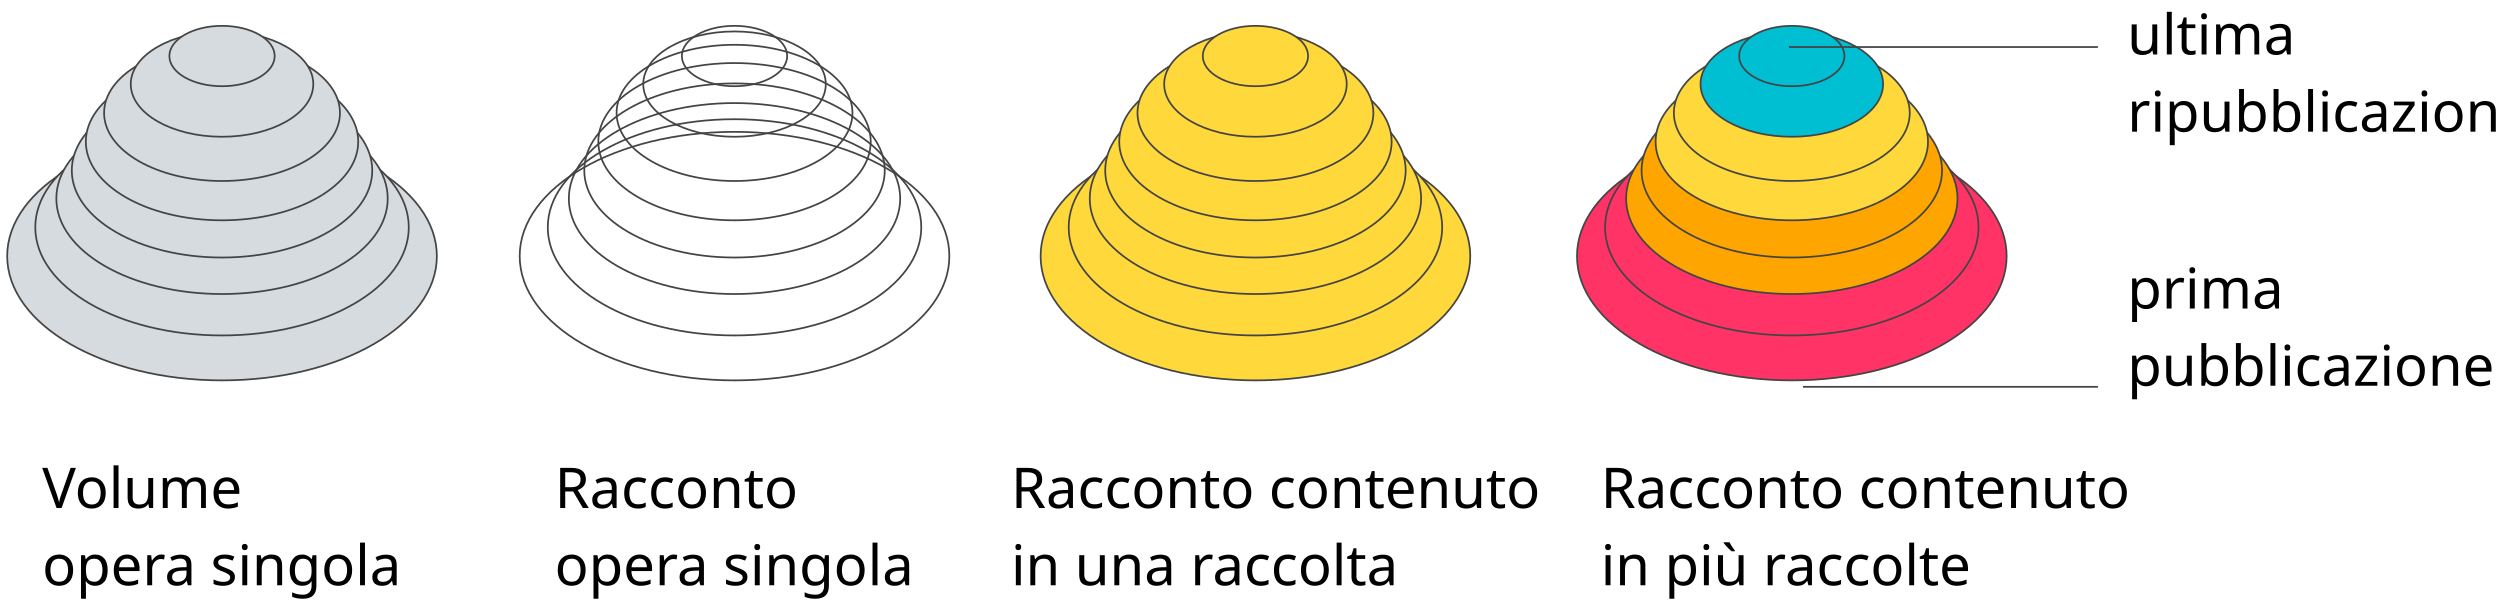
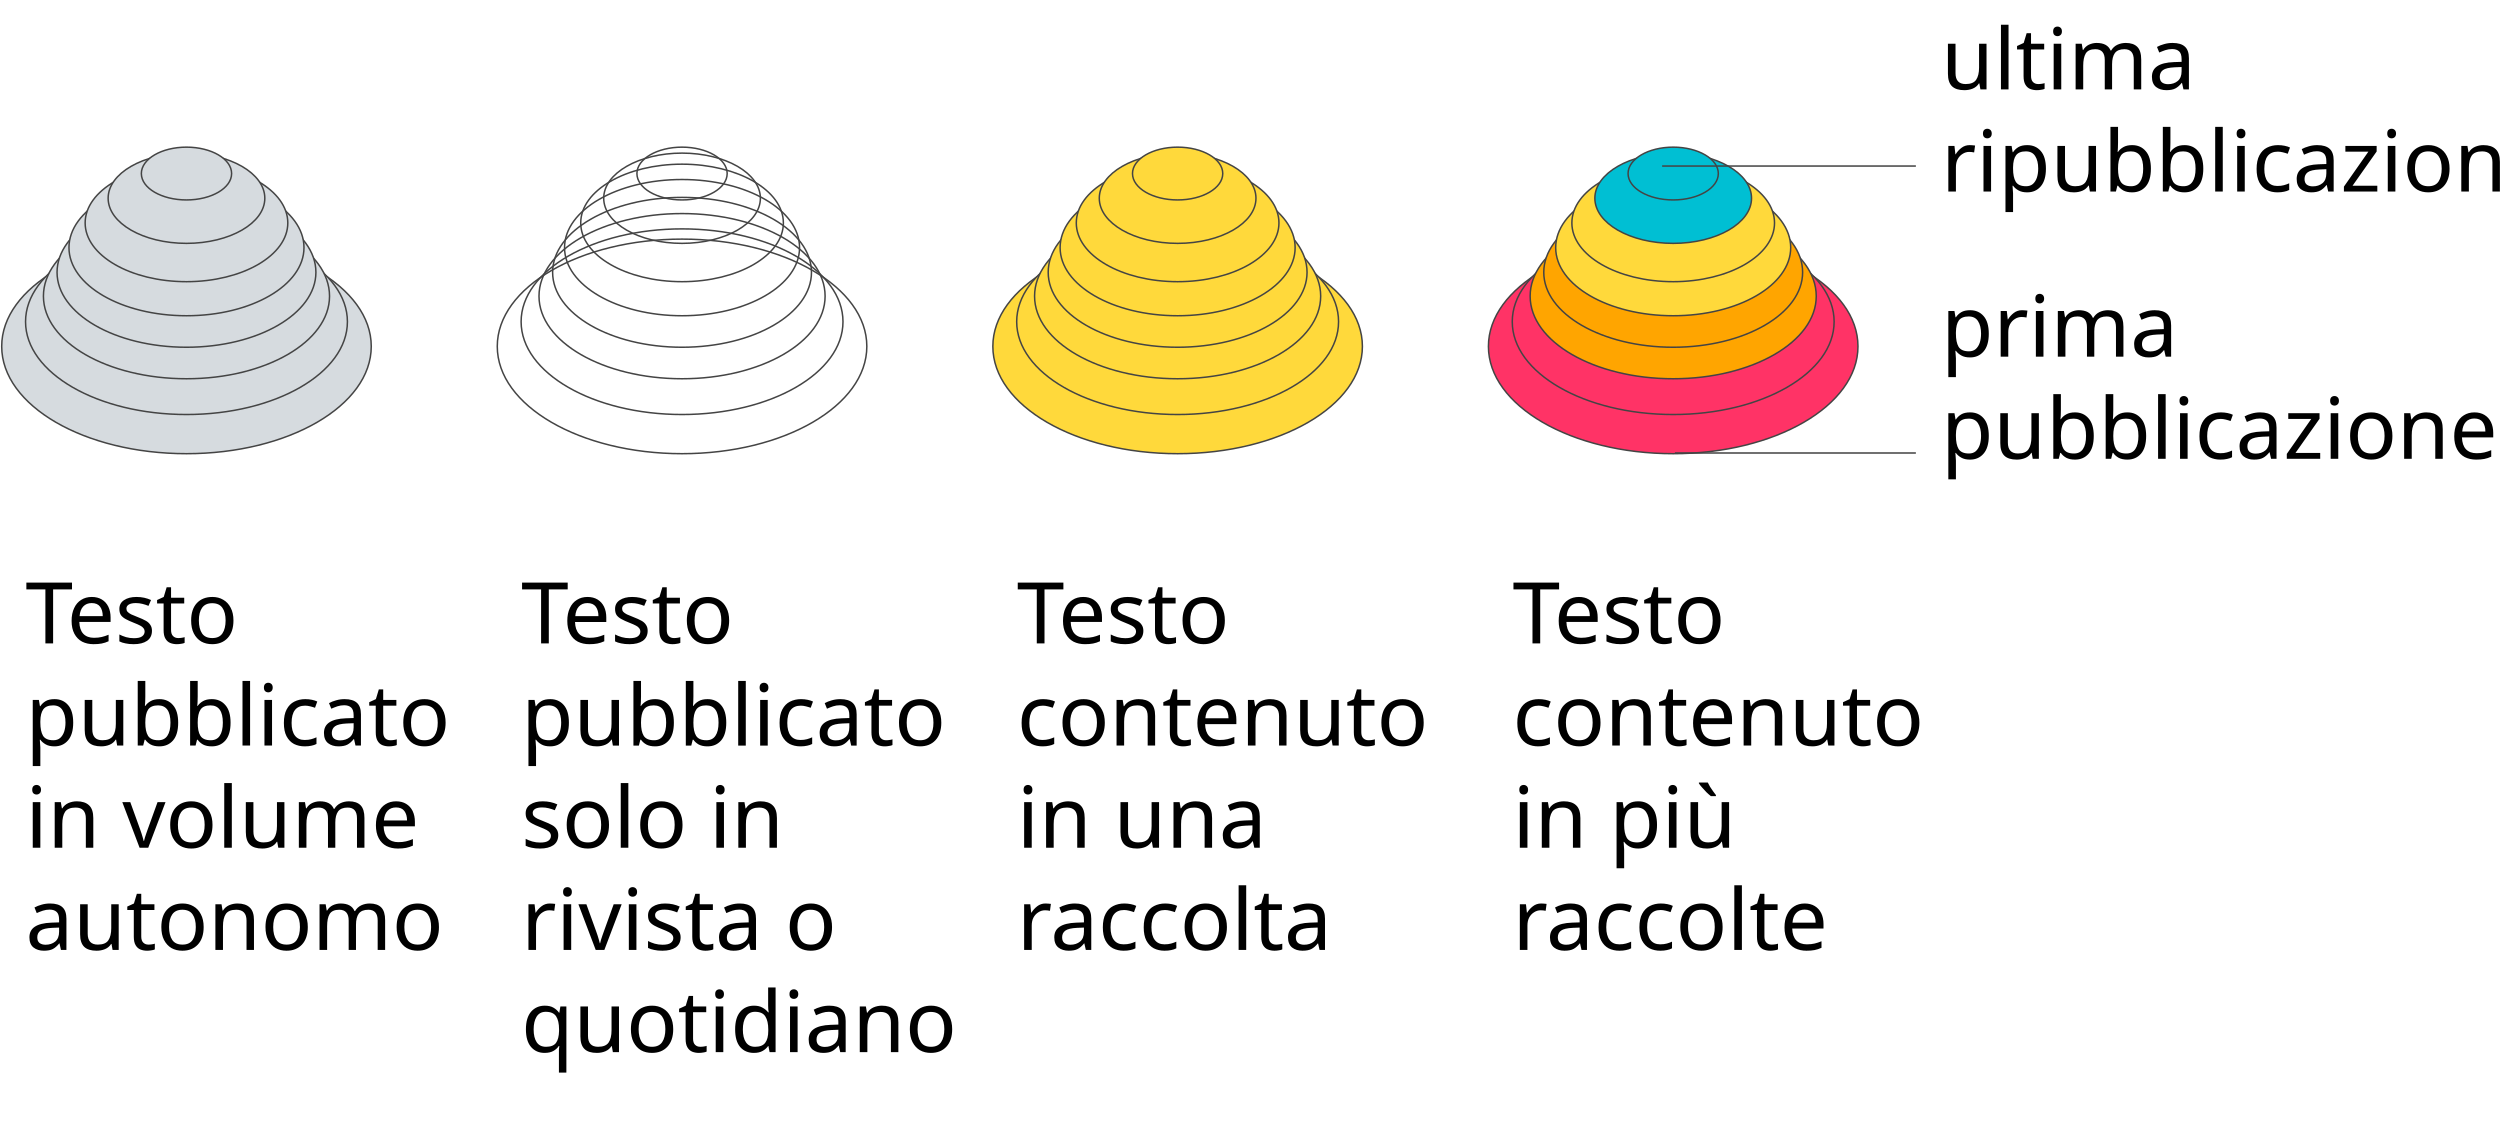
- <svg xmlns="http://www.w3.org/2000/svg" version="1.1" id="Layer_1" x="0px" y="0px" viewBox="0 0 356.1 87" style="enable-background:new 0 0 356.1 87;" xml:space="preserve">
+ <svg xmlns="http://www.w3.org/2000/svg" version="1.1" x="0px" y="0px" viewBox="0 0 293.6 132" style="enable-background:new 0 0 293.6 132;" xml:space="preserve">
  <style type="text/css">
- 	.st0{font-family:'HKGrotesk-Regular';}
- 	.st1{font-size:8px;}
- 	.st2{fill:#D6DBDF;stroke:#444444;stroke-width:0.25;}
- 	.st3{fill:none;stroke:#444444;stroke-width:0.25;}
- 	.st4{fill:#FFD93B;stroke:#444444;stroke-width:0.25;stroke-linejoin:round;}
- 	.st5{fill:#FF3366;stroke:#444444;stroke-width:0.25;}
- 	.st6{fill:#FFA500;stroke:#444444;stroke-width:0.25;stroke-linejoin:round;}
- 	.st7{fill:#00BFD3;stroke:#444444;stroke-width:0.25;stroke-linejoin:round;}
+ 	.st0{fill:none;}
+ 	.st1{fill:#D6DBDF;stroke:#444444;stroke-width:0.178;}
+ 	.st2{fill:none;stroke:#444444;stroke-width:0.178;}
+ 	.st3{fill:#FFD93B;stroke:#444444;stroke-width:0.178;stroke-linejoin:round;}
+ 	.st4{fill:#FF3366;stroke:#444444;stroke-width:0.178;}
+ 	.st5{fill:#FFA500;stroke:#444444;stroke-width:0.178;stroke-linejoin:round;}
+ 	.st6{fill:#00BFD3;stroke:#444444;stroke-width:0.178;stroke-linejoin:round;}
+ 	.st7{enable-background:new    ;}
+ 	.st8{font-family:'HKGrotesk-Regular';}
+ 	.st9{font-size:10px;}
</style>
-   <g id="modalita-raccolta_1_" transform="translate(-31.275 -1)">
-     <g id="Group_227">
-       <g id="Group_1_" transform="translate(31)">
-         <text transform="matrix(1 0 0 1 6.2848 73.363)" class="st0 st1">Volume</text>
-         <text transform="matrix(1 0 0 1 6.2848 84.363)" class="st0 st1">opera singola</text>
-       </g>
-       <g id="Group-2_1_" transform="translate(31 3.881)">
-         <ellipse id="Oval_1_" class="st2" cx="31.9" cy="33.6" rx="30.6" ry="17.7" />
-         <ellipse id="Oval-2" class="st2" cx="31.9" cy="29.5" rx="26.6" ry="15.4" />
-         <ellipse id="Oval-3" class="st2" cx="31.9" cy="25.4" rx="23.6" ry="13.6" />
-         <ellipse id="Oval-4" class="st2" cx="31.9" cy="21.4" rx="21.4" ry="12.4" />
-         <ellipse id="Oval-5" class="st2" cx="31.9" cy="17.3" rx="19.4" ry="11.2" />
-         <ellipse id="Oval-6" class="st2" cx="31.9" cy="13.2" rx="16.8" ry="9.7" />
-         <ellipse id="Oval-7" class="st2" cx="31.9" cy="9.1" rx="13" ry="7.5" />
-         <ellipse id="Oval-8" class="st2" cx="31.9" cy="5.1" rx="7.5" ry="4.3" />
-       </g>
-       <g id="Group-3" transform="translate(7)">
-         <text transform="matrix(1 0 0 1 103.2848 73.363)" class="st0 st1">Racconto</text>
-         <text transform="matrix(1 0 0 1 103.2848 84.363)" class="st0 st1">opera singola</text>
-       </g>
-       <g id="Group-4" transform="translate(104 3.881)">
-         <ellipse id="Oval-9" class="st3" cx="31.9" cy="33.6" rx="30.6" ry="17.7" />
-         <ellipse id="Oval-10" class="st3" cx="31.9" cy="29.5" rx="26.6" ry="15.4" />
-         <ellipse id="Oval-11" class="st3" cx="31.9" cy="25.4" rx="23.6" ry="13.6" />
-         <ellipse id="Oval-12" class="st3" cx="31.9" cy="21.4" rx="21.4" ry="12.4" />
-         <ellipse id="Oval-13" class="st3" cx="31.9" cy="17.3" rx="19.4" ry="11.2" />
-         <ellipse id="Oval-14" class="st3" cx="31.9" cy="13.2" rx="16.8" ry="9.7" />
-         <ellipse id="Oval-15" class="st3" cx="31.9" cy="9.1" rx="13" ry="7.5" />
-         <ellipse id="Oval-16" class="st3" cx="31.9" cy="5.1" rx="7.5" ry="4.3" />
-       </g>
-       <g id="Group-5" transform="translate(-16)">
-         <text transform="matrix(1 0 0 1 191.2848 73.363)" class="st0 st1">Racconto contenuto</text>
-         <text transform="matrix(1 0 0 1 191.2848 84.363)" class="st0 st1">in una raccolta</text>
-       </g>
-       <g id="Group-6" transform="translate(178 3.881)">
-         <ellipse id="Oval-17" class="st4" cx="32.1" cy="33.6" rx="30.6" ry="17.7" />
-         <ellipse id="Oval-18" class="st4" cx="32.1" cy="29.5" rx="26.6" ry="15.4" />
-         <ellipse id="Oval-19" class="st4" cx="32.1" cy="25.4" rx="23.6" ry="13.6" />
-         <ellipse id="Oval-20" class="st4" cx="32.1" cy="21.4" rx="21.4" ry="12.4" />
-         <ellipse id="Oval-21" class="st4" cx="32.1" cy="17.3" rx="19.4" ry="11.2" />
-         <ellipse id="Oval-22" class="st4" cx="32.1" cy="13.2" rx="16.8" ry="9.7" />
-         <ellipse id="Oval-23" class="st4" cx="32.1" cy="9.1" rx="13" ry="7.5" />
-         <ellipse id="Oval-24" class="st4" cx="32.1" cy="5.1" rx="7.5" ry="4.3" />
-       </g>
-       <text transform="matrix(1 0 0 1 334.2849 44.945)" class="st0 st1">prima </text>
-       <text transform="matrix(1 0 0 1 334.2849 55.945)" class="st0 st1">pubblicazione</text>
-       <text transform="matrix(1 0 0 1 334.2849 8.756)" class="st0 st1">ultima </text>
-       <text transform="matrix(1 0 0 1 334.2849 19.756)" class="st0 st1">ripubblicazione</text>
-       <path id="Path_1_" class="st3" d="M288.1,56.1h42" />
-       <g id="Group-2-2" transform="translate(255 3.881)">
-         <ellipse id="Oval-25" class="st5" cx="31.5" cy="33.6" rx="30.6" ry="17.7" />
-         <ellipse id="Oval-26" class="st5" cx="31.5" cy="29.5" rx="26.6" ry="15.4" />
-         <ellipse id="Oval-27" class="st6" cx="31.5" cy="25.4" rx="23.6" ry="13.6" />
-         <ellipse id="Oval-28" class="st6" cx="31.5" cy="21.4" rx="21.4" ry="12.4" />
-         <ellipse id="Oval-29" class="st4" cx="31.5" cy="17.3" rx="19.4" ry="11.2" />
-         <ellipse id="Oval-30" class="st4" cx="31.5" cy="13.2" rx="16.8" ry="9.7" />
-         <ellipse id="Oval-31" class="st7" cx="31.5" cy="9.1" rx="13" ry="7.5" />
-         <ellipse id="Oval-32" class="st7" cx="31.5" cy="5.1" rx="7.5" ry="4.3" />
-       </g>
-       <path id="Path-2" class="st3" d="M286.1,7.7h44" />
-       <g id="Group-7" transform="translate(-25)">
-         <text transform="matrix(1 0 0 1 284.2848 73.363)" class="st0 st1">Racconto contenuto</text>
-         <text transform="matrix(1 0 0 1 284.2848 84.363)" class="st0 st1">in più raccolte</text>
-       </g>
+   <g id="Layer_1">
+ 	</g>
+   <g id="volumi">
+     <rect class="st0" width="293.6" height="132" />
+     <g id="Group-2_2_" transform="translate(31 3.881)">
+       <ellipse id="Oval_2_" class="st1" cx="-9.1" cy="36.8" rx="21.7" ry="12.6" />
+       <ellipse id="Oval-2_2_" class="st1" cx="-9.1" cy="33.9" rx="18.9" ry="10.9" />
+       <ellipse id="Oval-3_2_" class="st1" cx="-9.1" cy="30.9" rx="16.8" ry="9.7" />
+       <ellipse id="Oval-4_2_" class="st1" cx="-9.1" cy="28.1" rx="15.2" ry="8.8" />
+       <ellipse id="Oval-5_2_" class="st1" cx="-9.1" cy="25.2" rx="13.8" ry="8" />
+       <ellipse id="Oval-6_2_" class="st1" cx="-9.1" cy="22.3" rx="11.9" ry="6.9" />
+       <ellipse id="Oval-7_1_" class="st1" cx="-9.1" cy="19.4" rx="9.2" ry="5.3" />
+       <ellipse id="Oval-8_1_" class="st1" cx="-9.1" cy="16.5" rx="5.3" ry="3.1" />
+     </g>
+     <g id="Group-4_1_" transform="translate(104 3.881)">
+       <ellipse id="Oval-9_1_" class="st2" cx="-23.9" cy="36.8" rx="21.7" ry="12.6" />
+       <ellipse id="Oval-10_1_" class="st2" cx="-23.9" cy="33.9" rx="18.9" ry="10.9" />
+       <ellipse id="Oval-11_1_" class="st2" cx="-23.9" cy="30.9" rx="16.8" ry="9.7" />
+       <ellipse id="Oval-12_1_" class="st2" cx="-23.9" cy="28.1" rx="15.2" ry="8.8" />
+       <ellipse id="Oval-13_1_" class="st2" cx="-23.9" cy="25.2" rx="13.8" ry="8" />
+       <ellipse id="Oval-14_1_" class="st2" cx="-23.9" cy="22.3" rx="11.9" ry="6.9" />
+       <ellipse id="Oval-15_1_" class="st2" cx="-23.9" cy="19.4" rx="9.2" ry="5.3" />
+       <ellipse id="Oval-16_1_" class="st2" cx="-23.9" cy="16.5" rx="5.3" ry="3.1" />
+     </g>
+     <g id="Group-6_1_" transform="translate(178 3.881)">
+       <ellipse id="Oval-17_1_" class="st3" cx="-39.7" cy="36.8" rx="21.7" ry="12.6" />
+       <ellipse id="Oval-18_1_" class="st3" cx="-39.7" cy="33.9" rx="18.9" ry="10.9" />
+       <ellipse id="Oval-19_1_" class="st3" cx="-39.7" cy="30.9" rx="16.8" ry="9.7" />
+       <ellipse id="Oval-20_1_" class="st3" cx="-39.7" cy="28.1" rx="15.2" ry="8.8" />
+       <ellipse id="Oval-21_1_" class="st3" cx="-39.7" cy="25.2" rx="13.8" ry="8" />
+       <ellipse id="Oval-22_1_" class="st3" cx="-39.7" cy="22.3" rx="11.9" ry="6.9" />
+       <ellipse id="Oval-23_1_" class="st3" cx="-39.7" cy="19.4" rx="9.2" ry="5.3" />
+       <ellipse id="Oval-24_1_" class="st3" cx="-39.7" cy="16.5" rx="5.3" ry="3.1" />
+     </g>
+     <g id="Group-2-2_1_" transform="translate(255 3.881)">
+       <ellipse id="Oval-25_1_" class="st4" cx="-58.5" cy="36.8" rx="21.7" ry="12.6" />
+       <ellipse id="Oval-26_1_" class="st4" cx="-58.5" cy="33.9" rx="18.9" ry="10.9" />
+       <ellipse id="Oval-27_1_" class="st5" cx="-58.5" cy="30.9" rx="16.8" ry="9.7" />
+       <ellipse id="Oval-28_1_" class="st5" cx="-58.5" cy="28.1" rx="15.2" ry="8.8" />
+       <ellipse id="Oval-29_1_" class="st3" cx="-58.5" cy="25.2" rx="13.8" ry="8" />
+       <ellipse id="Oval-30_1_" class="st3" cx="-58.5" cy="22.3" rx="11.9" ry="6.9" />
+       <ellipse id="Oval-31_1_" class="st6" cx="-58.5" cy="19.4" rx="9.2" ry="5.3" />
+       <ellipse id="Oval-32_1_" class="st6" cx="-58.5" cy="16.5" rx="5.3" ry="3.1" />
+     </g>
+     <g id="Group_2_" transform="translate(31)">
+       <text transform="matrix(1 0 0 1 -27.9972 75.5591)" class="st7">
+         <tspan x="0" y="0" class="st8 st9">Testo </tspan>
+         <tspan x="0" y="12" class="st8 st9">pubblicato </tspan>
+         <tspan x="0" y="24" class="st8 st9">in volume </tspan>
+         <tspan x="0" y="36" class="st8 st9">autonomo</tspan>
+       </text>
+     </g>
+     <g id="Group-3_1_" transform="translate(7)">
+       <text transform="matrix(1 0 0 1 54.2177 75.5596)" class="st7">
+         <tspan x="0" y="0" class="st8 st9">Testo </tspan>
+         <tspan x="0" y="12" class="st8 st9">pubblicato </tspan>
+         <tspan x="0" y="24" class="st8 st9">solo in </tspan>
+         <tspan x="0" y="36" class="st8 st9">rivista o </tspan>
+         <tspan x="0" y="48" class="st8 st9">quotidiano</tspan>
+       </text>
+     </g>
+     <g id="Group-5_1_" transform="translate(-16)">
+       <text transform="matrix(1 0 0 1 135.4319 75.5591)" class="st7">
+         <tspan x="0" y="0" class="st8 st9">Testo </tspan>
+         <tspan x="0" y="12" class="st8 st9">contenuto </tspan>
+         <tspan x="0" y="24" class="st8 st9">in una </tspan>
+         <tspan x="0" y="36" class="st8 st9">raccolta</tspan>
+       </text>
+     </g>
+     <text transform="matrix(1 0 0 1 227.9685 41.8834)" class="st7">
+       <tspan x="0" y="0" class="st8 st9">prima</tspan>
+       <tspan x="0" y="12" class="st8 st9">pubblicazione</tspan>
+     </text>
+     <text transform="matrix(1 0 0 1 227.9685 10.4963)" class="st7">
+       <tspan x="0" y="0" class="st8 st9">ultima</tspan>
+       <tspan x="0" y="12" class="st8 st9">ripubblicazione</tspan>
+     </text>
+     <path id="Path_2_" class="st2" d="M196.7,53.2H225" />
+     <path id="Path-2_1_" class="st2" d="M195.2,19.5H225" />
+     <g id="Group-7_1_" transform="translate(-25)">
+       <text transform="matrix(1 0 0 1 202.6468 75.5591)" class="st7">
+         <tspan x="0" y="0" class="st8 st9">Testo </tspan>
+         <tspan x="0" y="12" class="st8 st9">contenuto </tspan>
+         <tspan x="0" y="24" class="st8 st9">in più </tspan>
+         <tspan x="0" y="36" class="st8 st9">raccolte</tspan>
+       </text>
    </g>
  </g>
</svg>
